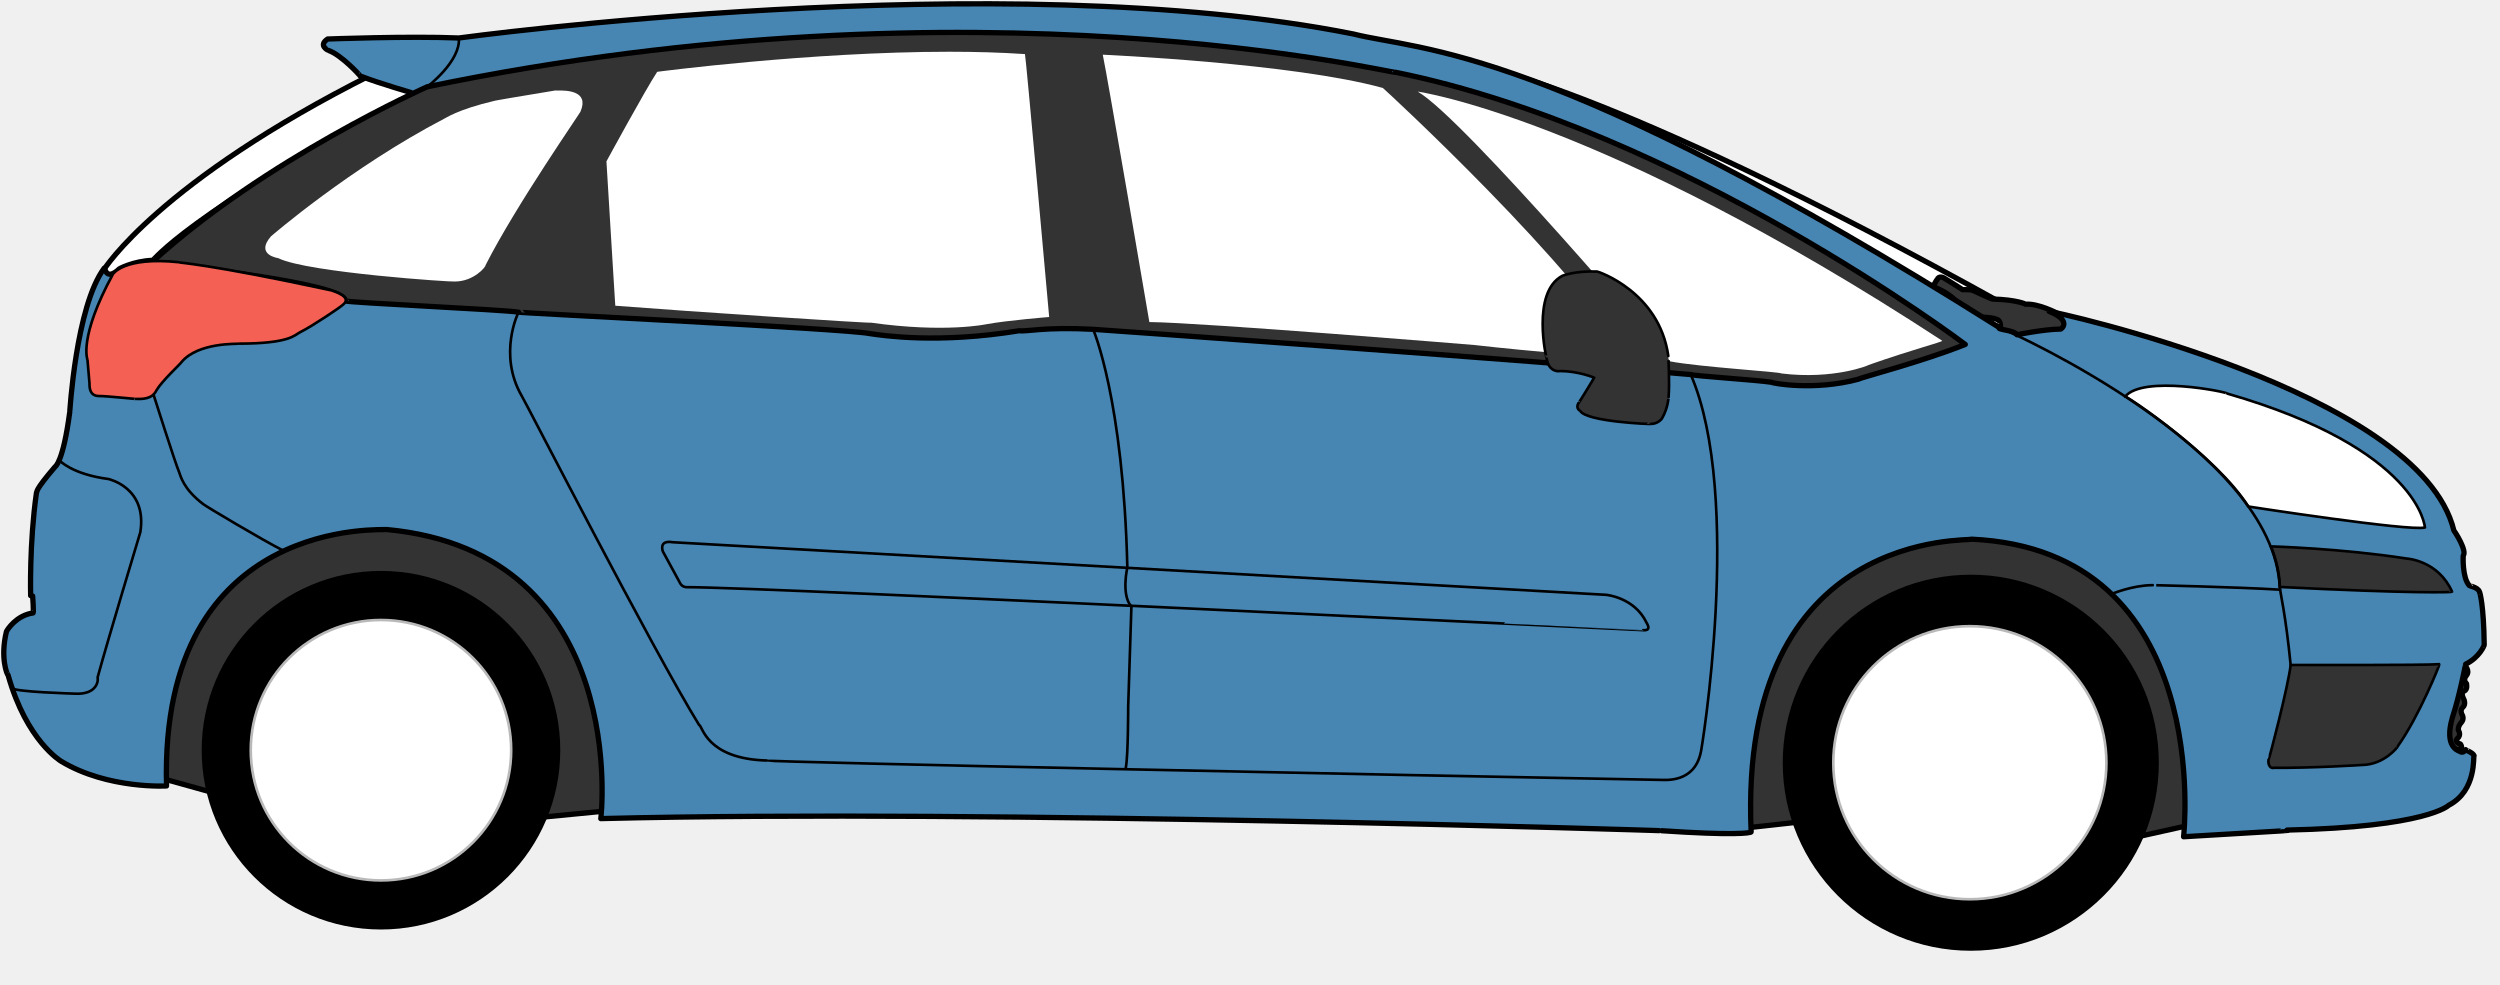
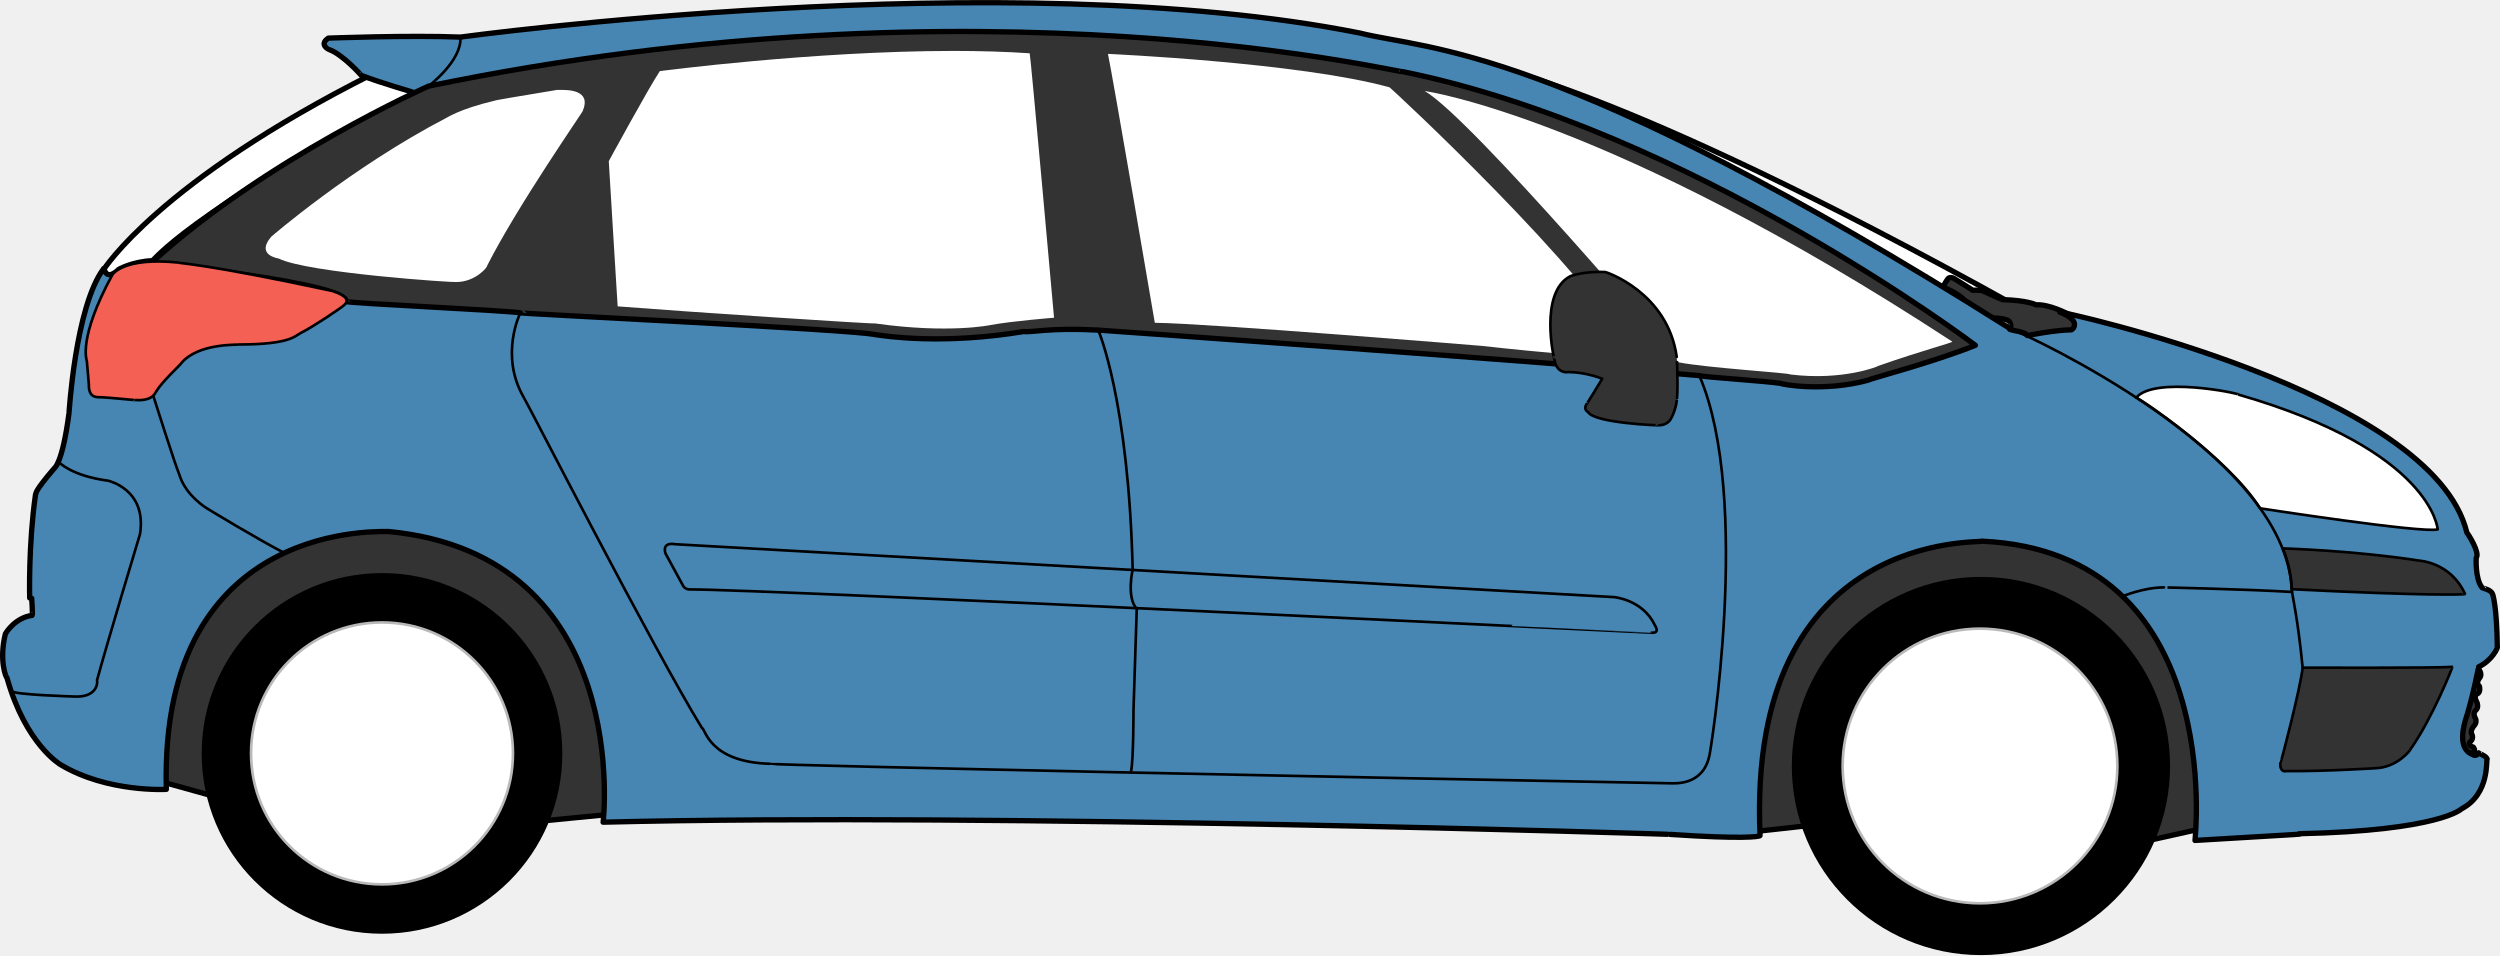
- <svg xmlns="http://www.w3.org/2000/svg" id="svg206" style="fill-rule:evenodd;clip-rule:evenodd;stroke-linecap:round;stroke-linejoin:round;" xml:space="preserve" version="1.1" viewBox="0 0 66 26" height="100%" width="100%">
-   <g id="cat_monospace">
-     <path id="path2" style="fill:url(#_Linear1);fill-rule:nonzero;" d="M2.746,7.113c0,0.447 1.703,0.106 1.703,0.106c1.129,-1.809 6.877,-4.704 6.877,-4.704c0,0 -1.491,-0.533 -1.491,-0.555c-5.641,2.832 -7.089,5.153 -7.089,5.153Z" />
-     <path id="path4" style="fill:#ffffff;stroke:#000;stroke-width:0.14px" d="M2.746,7.113c0,0 1.448,-2.321 7.089,-5.153c0,0.022 1.491,0.554 1.491,0.554c0,0 -5.748,2.896 -6.877,4.705c0,0 -1.703,0.341 -1.703,-0.106Z" />
+ <svg xmlns="http://www.w3.org/2000/svg" id="svg206" style="clip-rule:evenodd;fill-rule:evenodd;stroke-linecap:round;stroke-linejoin:round" xml:space="preserve" version="1.1" viewBox="0 0 392.628 150" height="150" width="392.628">
+   <g id="cat_monospace" transform="matrix(5.98306,0,0,5.98306,-0.180457,-0.1747924)">
+     <path id="path2" style="fill:url(#_Linear1);fill-rule:nonzero" d="m 2.746,7.113 c 0,0.447 1.703,0.106 1.703,0.106 1.129,-1.809 6.877,-4.704 6.877,-4.704 0,0 -1.491,-0.533 -1.491,-0.555 C 4.194,4.792 2.746,7.113 2.746,7.113 Z" />
+     <path id="path4" style="fill:#ffffff;stroke:#000000;stroke-width:0.14px" d="m 2.746,7.113 c 0,0 1.448,-2.321 7.089,-5.153 0,0.022 1.491,0.554 1.491,0.554 0,0 -5.748,2.896 -6.877,4.705 0,0 -1.703,0.341 -1.703,-0.106 z" />
    <clipPath id="_clip2">
-       <path id="path6" d="M64.614,17.693l-0.277,1.949c0,0 0.49,0.127 0.469,0.138c0.287,0.053 0.148,-0.138 0.148,-0.138c0,0 -0.18,-0.053 -0.074,-0.149c0.106,-0.096 0.022,-0.213 0.022,-0.213c0,0 -0.022,-0.096 0.073,-0.202c0.097,-0.107 0.022,-0.213 0.022,-0.213c0,0 -0.064,-0.118 0.021,-0.192c0.085,-0.075 0.032,-0.202 0.032,-0.202c0,0 -0.106,-0.181 0,-0.223c0.107,-0.044 0.064,-0.203 0.064,-0.203c0,0 -0.106,-0.086 0,-0.213c0.107,-0.128 -0.053,-0.277 -0.053,-0.277l-0.447,0.138Z" />
+       <path id="path6" d="m 64.614,17.693 -0.277,1.949 c 0,0 0.49,0.127 0.469,0.138 0.287,0.053 0.148,-0.138 0.148,-0.138 0,0 -0.18,-0.053 -0.074,-0.149 0.106,-0.096 0.022,-0.213 0.022,-0.213 0,0 -0.022,-0.096 0.073,-0.202 0.097,-0.107 0.022,-0.213 0.022,-0.213 0,0 -0.064,-0.118 0.021,-0.192 0.085,-0.075 0.032,-0.202 0.032,-0.202 0,0 -0.106,-0.181 0,-0.223 0.107,-0.044 0.064,-0.203 0.064,-0.203 0,0 -0.106,-0.086 0,-0.213 0.107,-0.128 -0.053,-0.277 -0.053,-0.277 z" />
    </clipPath>
    <g id="g11" clip-path="url(#_clip2)">
-       <path id="path9" style="fill:url(#_Linear3);fill-rule:nonzero;" d="M64.448,17.523l0.78,0.041l-0.119,2.27l-0.78,-0.041l0.119,-2.27Z" />
+       <path id="path9" style="fill:url(#_Linear3);fill-rule:nonzero" d="m 64.448,17.523 0.78,0.041 -0.119,2.27 -0.78,-0.041 z" />
    </g>
-     <path id="path13" style="fill:#333333;stroke:#000;stroke-width:0.14px" d="M65.061,17.555c0,0 0.16,0.149 0.053,0.277c-0.106,0.127 0,0.213 0,0.213c0,0 0.043,0.159 -0.064,0.203c-0.106,0.042 0,0.223 0,0.223c0,0 0.054,0.127 -0.032,0.202c-0.085,0.075 -0.021,0.192 -0.021,0.192c0,0 0.075,0.106 -0.022,0.213c-0.095,0.106 -0.074,0.202 -0.074,0.202c0,0 0.085,0.117 -0.021,0.213c-0.106,0.096 0.074,0.149 0.074,0.149c0,0 0.139,0.191 -0.148,0.138c0.021,-0.011 -0.469,-0.138 -0.469,-0.138l0.277,-1.949l0.447,-0.138Z" />
-     <path id="path15" style="fill:#333333;fill-rule:nonzero;stroke:#000;stroke-width:0.14px" d="M4.109,20.504l1.532,0.426l8.729,0.638l1.746,-0.17l0.894,-7.621l-8.516,-1.448l-5.067,2.555l0.682,5.62Z" />
-     <path id="path17" style="fill:#333333;fill-rule:nonzero;stroke:#000;stroke-width:0.14px" d="M46.007,21.867l1.532,-0.17l8.942,0.383l1.533,-0.341l0.894,-4.94l-3.619,-3.874l-6.728,-0.298l-3.406,2.938l0.852,6.302Z" />
+     <path id="path13" style="fill:#333333;stroke:#000000;stroke-width:0.14px" d="m 65.061,17.555 c 0,0 0.16,0.149 0.053,0.277 -0.106,0.127 0,0.213 0,0.213 0,0 0.043,0.159 -0.064,0.203 -0.106,0.042 0,0.223 0,0.223 0,0 0.054,0.127 -0.032,0.202 -0.085,0.075 -0.021,0.192 -0.021,0.192 0,0 0.075,0.106 -0.022,0.213 -0.095,0.106 -0.074,0.202 -0.074,0.202 0,0 0.085,0.117 -0.021,0.213 -0.106,0.096 0.074,0.149 0.074,0.149 0,0 0.139,0.191 -0.148,0.138 0.021,-0.011 -0.469,-0.138 -0.469,-0.138 l 0.277,-1.949 z" />
+     <path id="path15" style="fill:#333333;fill-rule:nonzero;stroke:#000000;stroke-width:0.14px" d="m 4.109,20.504 1.532,0.426 8.729,0.638 1.746,-0.17 0.894,-7.621 -8.516,-1.448 -5.067,2.555 z" />
+     <path id="path17" style="fill:#333333;fill-rule:nonzero;stroke:#000000;stroke-width:0.14px" d="m 46.007,21.867 1.532,-0.17 8.942,0.383 1.533,-0.341 0.894,-4.94 -3.619,-3.874 -6.728,-0.298 -3.406,2.938 z" />
    <clipPath id="_clip4">
-       <path id="path19" d="M38.916,1.708c-0.008,-0.001 -0.011,-0.002 -0.011,-0.002c0.003,0.001 0.007,0.001 0.011,0.002Zm0.001,0l-0.001,0l0.001,0Zm0.002,0c-0.001,0 -0.001,0 -0.002,0c0.001,0 0.001,0 0.002,0Zm0.012,0.002c-0.004,0 -0.008,-0.001 -0.012,-0.002c0.003,0.001 0.007,0.002 0.012,0.002Zm13.879,7.634c0,0 1.247,-0.657 1.226,-0.677c-10.774,-6.094 -14.752,-6.895 -15.105,-6.957c2.081,0.37 13.879,7.634 13.879,7.634Z" />
+       <path id="path19" d="M 38.916,1.708 C 38.908,1.707 38.905,1.706 38.905,1.706 c 0.003,0.001 0.007,0.001 0.011,0.002 z m 0.001,0 h -0.001 z m 0.002,0 c -10e-4,0 -10e-4,0 -0.002,0 10e-4,0 10e-4,0 0.002,0 z m 0.012,0.002 c -0.004,0 -0.008,-10e-4 -0.012,-0.002 0.003,0.001 0.007,0.002 0.012,0.002 z M 52.81,9.344 c 0,0 1.247,-0.657 1.226,-0.677 C 43.262,2.573 39.284,1.772 38.931,1.71 41.012,2.08 52.81,9.344 52.81,9.344 Z" />
    </clipPath>
    <g id="g24" clip-path="url(#_clip4)">
-       <path id="path22" style="fill:url(#_Linear5);fill-rule:nonzero;" d="M38.905,1.706l15.05,-0.214l0.111,7.834l-15.05,0.214l-0.111,-7.834Z" />
+       <path id="path22" style="fill:url(#_Linear5);fill-rule:nonzero" d="M 38.905,1.706 53.955,1.492 54.066,9.326 39.016,9.54 Z" />
    </g>
-     <path id="path26" style="fill:#ffffff;stroke:#000;stroke-width:0.14px" d="M38.905,1.706c0,0 3.819,0.563 15.13,6.961c0.022,0.02 -1.225,0.677 -1.225,0.677c0,0 -11.899,-7.326 -13.905,-7.638Z" />
+     <path id="path26" style="fill:#ffffff;stroke:#000000;stroke-width:0.14px" d="m 38.905,1.706 c 0,0 3.819,0.563 15.13,6.961 0.022,0.02 -1.225,0.677 -1.225,0.677 0,0 -11.899,-7.326 -13.905,-7.638 z" />
    <clipPath id="_clip6">
-       <path id="path28" d="M51.141,7.385c0,-0.025 -0.113,0.183 -0.113,0.183c0,0 0.463,0.159 0.639,0.431c-0.016,0 0.439,0.335 0.535,0.359c0.016,0.024 0.463,0 0.567,0.105c0.008,0 0.095,0.151 0,0.23c0.024,0.024 -0.184,0.16 -0.104,0.256c0.016,-0.024 1.916,-0.048 1.916,-0.048l0.08,-0.391c0,0 -0.16,-0.16 -0.351,-0.24c0,0 -0.488,-0.263 -0.839,-0.239c0.016,0 -0.231,-0.12 -0.87,-0.136c0.008,0.016 -0.543,-0.239 -0.543,-0.239c0,0 -0.174,-0.016 -0.246,-0.009c-0.006,-0.009 -0.496,-0.311 -0.496,-0.311c0,0 -0.04,-0.021 -0.083,-0.021c-0.036,0 -0.074,0.015 -0.092,0.07Z" />
+       <path id="path28" d="m 51.141,7.385 c 0,-0.025 -0.113,0.183 -0.113,0.183 0,0 0.463,0.159 0.639,0.431 -0.016,0 0.439,0.335 0.535,0.359 0.016,0.024 0.463,0 0.567,0.105 0.008,0 0.095,0.151 0,0.23 0.024,0.024 -0.184,0.16 -0.104,0.256 0.016,-0.024 1.916,-0.048 1.916,-0.048 l 0.08,-0.391 c 0,0 -0.16,-0.16 -0.351,-0.24 0,0 -0.488,-0.263 -0.839,-0.239 0.016,0 -0.231,-0.12 -0.87,-0.136 0.008,0.016 -0.543,-0.239 -0.543,-0.239 0,0 -0.174,-0.016 -0.246,-0.009 -0.006,-0.009 -0.496,-0.311 -0.496,-0.311 0,0 -0.04,-0.021 -0.083,-0.021 -0.036,0 -0.074,0.015 -0.092,0.07 z" />
    </clipPath>
    <g id="g33" clip-path="url(#_clip6)">
-       <path id="path31" style="fill:url(#_Linear7);fill-rule:nonzero;" d="M51.025,7.317l3.618,-0.051l0.024,1.655l-3.619,0.051l-0.023,-1.655Z" />
+       <path id="path31" style="fill:url(#_Linear7);fill-rule:nonzero" d="m 51.025,7.317 3.618,-0.051 0.024,1.655 -3.619,0.051 z" />
    </g>
-     <path id="path35" style="fill:#333333;stroke:#000;stroke-width:0.14px" d="M54.31,8.27c0,0 -0.488,-0.263 -0.839,-0.239c0.016,0 -0.231,-0.12 -0.87,-0.136c0.008,0.016 -0.543,-0.239 -0.543,-0.239c0,0 -0.175,-0.016 -0.248,-0.008c0.025,0.008 -0.494,-0.312 -0.494,-0.312c0,0 -0.136,-0.072 -0.176,0.049c0,-0.025 -0.111,0.183 -0.111,0.183c0,0 0.463,0.159 0.638,0.431c-0.016,0 0.439,0.335 0.535,0.359c0.016,0.024 0.463,0 0.567,0.105c0.008,0 0.096,0.151 0,0.23c0.024,0.024 -0.184,0.16 -0.104,0.256c0.016,-0.024 1.916,-0.048 1.916,-0.048l0.08,-0.391c0,0 -0.16,-0.159 -0.351,-0.24Z" />
-     <path id="path37" style="fill:#4786b3;fill-rule:nonzero;fill-opacity:1" d="M12.114,1.003c-1.321,-0.054 -3.465,0.027 -3.465,0.027c-0.261,0.175 0.021,0.302 0.026,0.302c0.33,0.112 0.846,0.672 0.831,0.672c0.526,0.206 1.437,0.463 1.42,0.463c-6.099,3.24 -6.866,4.422 -6.898,4.406c-0.51,0.016 -0.925,0.24 -0.894,0.24c-0.319,0.287 -0.351,0 -0.383,-0.032c-0.75,1.005 -0.91,3.832 -0.91,3.8c-0.175,1.326 -0.383,1.437 -0.383,1.437c-0.575,0.671 -0.463,0.655 -0.495,0.687c-0.192,1.341 -0.154,2.719 -0.154,2.719l0.053,0.011c0,0 0.032,0.447 0.011,0.447c-0.448,0.064 -0.682,0.447 -0.703,0.49c-0.17,0.702 0.021,1.149 0.043,1.149c0.489,1.746 1.404,2.278 1.404,2.278c1.235,0.745 2.811,0.65 2.779,0.65c-0.18,-6.768 5.117,-6.768 5.751,-6.768c0.041,0 0.063,0 0.061,-0.002c6.425,0.601 5.667,7.57 5.653,7.632c10.218,-0.256 28.07,0.32 28.006,0.32c1.884,0.128 2.363,0.063 2.363,0.031c-0.351,-8.079 5.844,-7.664 5.813,-7.728c6.45,0.287 5.604,7.856 5.604,7.856c3.257,-0.191 2.73,-0.159 2.73,-0.176c3.704,-0.08 4.269,-0.654 4.269,-0.654c0.755,-0.394 0.639,-1.32 0.67,-1.31c-0.021,-0.074 -0.223,-0.148 -0.223,-0.159c-0.051,0.086 -0.111,0.071 -0.141,0.055c-0.015,-0.008 -0.022,-0.016 -0.019,-0.012c-0.436,-0.16 -0.192,-0.863 -0.192,-0.884c0.192,-0.575 0.352,-1.427 0.352,-1.416c0.372,-0.181 0.5,-0.511 0.49,-0.511c-0.011,-1.054 -0.118,-1.405 -0.128,-1.405c-0.043,-0.117 -0.267,-0.149 -0.267,-0.16c-0.191,-0.212 -0.159,-0.788 -0.159,-0.788c0.107,-0.127 -0.213,-0.627 -0.245,-0.659c-0.894,-3.705 -10.687,-5.812 -10.687,-5.791c0.638,0.256 0.298,0.489 0.298,0.468c-0.404,0 -1.15,0.149 -1.15,0.149c-0.064,-0.128 -0.532,-0.128 -0.468,-0.192c-11.923,-7.515 -15.244,-7.291 -17.049,-7.748c-2.983,-0.595 -6.483,-0.797 -9.864,-0.797c-7.146,0 -13.75,0.903 -13.75,0.903Zm3.746,20.608c0,0.001 0.001,0.001 0.001,0l-0.001,0Z" />
+     <path id="path35" style="fill:#333333;stroke:#000000;stroke-width:0.14px" d="m 54.31,8.27 c 0,0 -0.488,-0.263 -0.839,-0.239 0.016,0 -0.231,-0.12 -0.87,-0.136 0.008,0.016 -0.543,-0.239 -0.543,-0.239 0,0 -0.175,-0.016 -0.248,-0.008 0.025,0.008 -0.494,-0.312 -0.494,-0.312 0,0 -0.136,-0.072 -0.176,0.049 0,-0.025 -0.111,0.183 -0.111,0.183 0,0 0.463,0.159 0.638,0.431 -0.016,0 0.439,0.335 0.535,0.359 0.016,0.024 0.463,0 0.567,0.105 0.008,0 0.096,0.151 0,0.23 0.024,0.024 -0.184,0.16 -0.104,0.256 0.016,-0.024 1.916,-0.048 1.916,-0.048 l 0.08,-0.391 c 0,0 -0.16,-0.159 -0.351,-0.24 z" />
+     <path id="path37" style="fill:#4786b3;fill-opacity:1;fill-rule:nonzero" d="M 12.114,1.003 C 10.793,0.949 8.649,1.03 8.649,1.03 8.388,1.205 8.67,1.332 8.675,1.332 9.005,1.444 9.521,2.004 9.506,2.004 10.032,2.21 10.943,2.467 10.926,2.467 4.827,5.707 4.06,6.889 4.028,6.873 3.518,6.889 3.103,7.113 3.134,7.113 2.815,7.4 2.783,7.113 2.751,7.081 c -0.75,1.005 -0.91,3.832 -0.91,3.8 -0.175,1.326 -0.383,1.437 -0.383,1.437 -0.575,0.671 -0.463,0.655 -0.495,0.687 -0.192,1.341 -0.154,2.719 -0.154,2.719 l 0.053,0.011 c 0,0 0.032,0.447 0.011,0.447 -0.448,0.064 -0.682,0.447 -0.703,0.49 -0.17,0.702 0.021,1.149 0.043,1.149 0.489,1.746 1.404,2.278 1.404,2.278 1.235,0.745 2.811,0.65 2.779,0.65 -0.18,-6.768 5.117,-6.768 5.751,-6.768 0.041,0 0.063,0 0.061,-0.002 6.425,0.601 5.667,7.57 5.653,7.632 10.218,-0.256 28.07,0.32 28.006,0.32 1.884,0.128 2.363,0.063 2.363,0.031 -0.351,-8.079 5.844,-7.664 5.813,-7.728 6.45,0.287 5.604,7.856 5.604,7.856 3.257,-0.191 2.73,-0.159 2.73,-0.176 3.704,-0.08 4.269,-0.654 4.269,-0.654 0.755,-0.394 0.639,-1.32 0.67,-1.31 -0.021,-0.074 -0.223,-0.148 -0.223,-0.159 -0.051,0.086 -0.111,0.071 -0.141,0.055 -0.015,-0.008 -0.022,-0.016 -0.019,-0.012 -0.436,-0.16 -0.192,-0.863 -0.192,-0.884 0.192,-0.575 0.352,-1.427 0.352,-1.416 0.372,-0.181 0.5,-0.511 0.49,-0.511 -0.011,-1.054 -0.118,-1.405 -0.128,-1.405 -0.043,-0.117 -0.267,-0.149 -0.267,-0.16 C 64.997,15.246 65.029,14.67 65.029,14.67 65.136,14.543 64.816,14.043 64.784,14.011 63.89,10.306 54.097,8.199 54.097,8.22 c 0.638,0.256 0.298,0.489 0.298,0.468 -0.404,0 -1.15,0.149 -1.15,0.149 C 53.181,8.709 52.713,8.709 52.777,8.645 40.854,1.13 37.533,1.354 35.728,0.897 32.745,0.302 29.245,0.1 25.864,0.1 c -7.146,0 -13.75,0.903 -13.75,0.903 z m 3.746,20.608 c 0,10e-4 0.001,10e-4 0.001,0 z" />
    <g id="g106">
-       <path id="path39" style="fill:none;stroke:#000;stroke-width:0.14px;" d="M8.649,1.03c0,0 2.144,-0.081 3.465,-0.027c0,0 14.327,-1.959 23.614,-0.106c1.805,0.457 5.126,0.233 17.049,7.748c-0.064,0.065 0.405,0.065 0.468,0.192c0,0 0.745,-0.149 1.15,-0.149c0,0.022 0.34,-0.212 -0.298,-0.468c0,-0.021 9.793,2.086 10.687,5.791c0.032,0.032 0.351,0.532 0.245,0.659c0,0 -0.032,0.575 0.16,0.788c0,0.011 0.223,0.043 0.266,0.16c0.01,0 0.117,0.351 0.128,1.405c0.01,0 -0.118,0.33 -0.49,0.511c0,-0.011 -0.16,0.841 -0.352,1.416c0,0.022 -0.245,0.724 0.192,0.884c-0.011,-0.011 0.085,0.084 0.16,-0.043c0,0.011 0.202,0.085 0.223,0.159c-0.032,-0.01 0.085,0.916 -0.671,1.31c0,0 -0.563,0.574 -4.268,0.654c0,0.017 0.527,-0.016 -2.73,0.176c0,0 0.846,-7.569 -5.605,-7.856c0.032,0.064 -6.163,-0.351 -5.812,7.728c0,0.032 -0.479,0.097 -2.363,-0.031c0.064,0 -17.788,-0.576 -28.006,-0.32c0,0.064 0.83,-7.025 -5.653,-7.632c0.032,0.032 -6.004,-0.447 -5.812,6.77c0.032,0 -1.544,0.095 -2.779,-0.65c0,0 -0.915,-0.532 -1.404,-2.278c-0.022,0 -0.213,-0.447 -0.043,-1.149c0.021,-0.043 0.255,-0.426 0.703,-0.49c0.021,0 -0.011,-0.447 -0.011,-0.447l-0.053,-0.011c0,0 -0.038,-1.378 0.154,-2.719c0.032,-0.032 -0.08,-0.016 0.495,-0.687c0,0 0.208,-0.111 0.383,-1.437c0,0.032 0.16,-2.794 0.91,-3.8c0.032,0.032 0.064,0.319 0.384,0.032c-0.032,0 0.383,-0.224 0.893,-0.24c0.033,0.016 0.799,-1.165 6.898,-4.406c0.016,0 -0.894,-0.257 -1.421,-0.463c0.016,0 -0.5,-0.56 -0.83,-0.671c-0.005,0 -0.287,-0.128 -0.026,-0.303Z" />
-       <path id="path41" style="fill:#333333;fill-rule:nonzero" d="M11.278,2.291c0,0 -4.285,1.905 -7.265,4.63c0.021,0.022 5.163,0.533 5.099,1.022c0,0.043 4.215,0.234 4.577,0.298c0,0.022 8.622,0.436 9.261,0.564c0.351,0.054 1.821,0.277 3.96,-0.074c0.077,0.014 0.22,-0.006 0.472,-0.026c0.307,-0.025 0.774,-0.05 1.476,-0.012c0.032,0 11.912,0.847 15.807,1.198c0.033,0.033 1.704,0.139 2.108,0.202c0,0.022 1.128,0.235 2.299,-0.085c-0.021,-0.021 1.704,-0.468 2.811,-0.915c0,0 -7.473,-5.653 -15.042,-7.185c0,0.02 -1.163,-0.252 -3.236,-0.525c-1.999,-0.264 -4.844,-0.527 -8.309,-0.527c-3.972,0 -8.758,0.346 -14.018,1.435Z" />
-       <path id="path43" style="fill:none;stroke:#000;stroke-width:0.14px;" d="M51.883,9.093c0,0 -7.473,-5.653 -15.041,-7.185c0,0.063 -10.96,-2.641 -25.564,0.383c0,0 -4.285,1.905 -7.265,4.63c0.021,0.022 5.163,0.533 5.099,1.022c0,0.043 4.215,0.234 4.577,0.298c0,0.022 8.622,0.436 9.261,0.564c0.351,0.054 1.821,0.277 3.96,-0.074c0.17,0.032 0.67,-0.106 1.948,-0.037c0.032,0 11.912,0.846 15.807,1.197c0.033,0.033 1.704,0.139 2.108,0.202c0,0.022 1.128,0.235 2.299,-0.085c-0.021,-0.021 1.704,-0.468 2.811,-0.915Z" />
-       <path id="path45" style="fill:#ffffff;fill-rule:nonzero" d="M17.35,1.896c-0.305,0.461 -1.34,2.364 -1.34,2.364c0,0 0.234,3.853 0.234,3.811c1.895,0.149 6.748,0.469 6.748,0.447c1.959,0.277 3.045,0.042 3.045,0.042c0.575,-0.105 1.661,-0.191 1.661,-0.191c0,0 -0.618,-6.919 -0.639,-6.941c-0.636,-0.043 -1.311,-0.062 -1.997,-0.062c-3.697,0.001 -7.712,0.53 -7.712,0.53Z" />
-       <path id="path47" style="fill:#ffffff;fill-rule:nonzero" d="M30.343,8.502c1.437,0.016 8.59,0.607 8.59,0.607c1.373,0.159 4.056,0.383 4.024,0.367c-1.166,-2.283 -6.419,-7.138 -6.451,-7.154c-2.363,-0.654 -7.393,-0.878 -7.393,-0.878c0.112,0.512 1.23,7.042 1.23,7.058Z" />
-       <path id="path49" style="fill:#ffffff;fill-rule:nonzero" d="M44.091,9.54c0.766,0.149 2.916,0.277 2.937,0.319c1.384,0.171 2.332,-0.223 2.3,-0.223c1.181,-0.415 1.948,-0.607 1.948,-0.639c-9.038,-5.908 -13.849,-6.579 -13.849,-6.579c1.235,0.714 6.664,7.122 6.664,7.122Z" />
-       <path id="path51" style="fill:#ffffff;fill-rule:nonzero" d="M13.05,2.663c-1,0.235 -1.299,0.469 -1.32,0.469c-2.49,1.299 -4.577,3.108 -4.577,3.108c-0.426,0.49 0.192,0.575 0.192,0.575c0.766,0.383 4.662,0.638 4.662,0.617c0.511,0 0.83,-0.404 0.809,-0.426c0.809,-1.596 2.534,-4.067 2.512,-4.067c0.233,-0.554 -0.392,-0.552 -0.597,-0.549c-0.039,0 -0.063,0 -0.063,-0.003c-1.043,0.17 -1.639,0.276 -1.618,0.276Z" />
-       <path id="path53" style="fill-rule:nonzero;" d="M5.324,19.805c0,-2.613 2.119,-4.733 4.734,-4.733c2.614,0 4.733,2.12 4.733,4.733c0,2.615 -2.119,4.734 -4.733,4.734c-2.615,0 -4.734,-2.119 -4.734,-4.734" />
-       <path id="path55" style="fill-rule:nonzero;" d="M47.064,20.136c0,-2.742 2.223,-4.964 4.964,-4.964c2.742,0 4.965,2.222 4.965,4.964c0,2.742 -2.223,4.964 -4.965,4.964c-2.741,0 -4.964,-2.222 -4.964,-4.964" />
-       <path id="path57" style="fill:#ffffff;fill-rule:nonzero" d="M6.621,19.805c0,1.899 1.538,3.438 3.437,3.438c1.899,0 3.437,-1.539 3.437,-3.438c0,-1.897 -1.538,-3.437 -3.437,-3.437c-1.899,0 -3.437,1.54 -3.437,3.437Z" />
-       <path id="path59" style="fill:none;stroke:#b9b9b9;stroke-width:0.07px;" d="M6.62,19.805c0,-1.898 1.539,-3.437 3.438,-3.437c1.899,0 3.437,1.539 3.437,3.437c0,1.899 -1.538,3.438 -3.437,3.438c-1.899,0 -3.438,-1.539 -3.438,-3.438Z" />
-       <path id="path61" style="fill:#ffffff;fill-rule:nonzero" d="M48.399,20.136c0,1.991 1.614,3.604 3.605,3.604c1.99,0 3.605,-1.613 3.605,-3.604c0,-1.991 -1.615,-3.605 -3.605,-3.605c-1.991,0 -3.605,1.614 -3.605,3.605Z" />
-       <path id="path63" style="fill:none;stroke:#b9b9b9;stroke-width:0.07px;" d="M48.399,20.136c0,-1.991 1.614,-3.605 3.605,-3.605c1.991,0 3.605,1.614 3.605,3.605c0,1.991 -1.614,3.604 -3.605,3.604c-1.991,0 -3.605,-1.613 -3.605,-3.604Z" />
-       <path id="path65" style="fill:#f46154;fill-rule:nonzero;stroke:#000;stroke-width:0.07px;" d="M2.98,7.24c0,0 0.277,-0.467 1.725,-0.319c0.021,0.022 0.681,0.022 4.045,0.745c0.063,0.026 0.575,0.171 0.298,0.384c-0.041,0.045 -0.788,0.553 -1.129,0.723c-0.138,0.066 -0.255,0.299 -1.617,0.299c-0.028,0.015 -1.065,-0.043 -1.512,0.489c-0.021,0.043 -0.511,0.49 -0.66,0.745c-0.021,0.022 -0.075,0.256 -0.543,0.224c0.011,0.01 -0.745,-0.075 -0.98,-0.075c-0.023,-0.005 -0.255,0.022 -0.244,-0.329c0,0 -0.043,-0.479 -0.053,-0.618c0,-0.011 -0.245,-0.586 0.67,-2.268Z" />
+       <path id="path39" style="fill:none;stroke:#000000;stroke-width:0.14px" d="m 8.649,1.03 c 0,0 2.144,-0.081 3.465,-0.027 0,0 14.327,-1.959 23.614,-0.106 1.805,0.457 5.126,0.233 17.049,7.748 -0.064,0.065 0.405,0.065 0.468,0.192 0,0 0.745,-0.149 1.15,-0.149 0,0.022 0.34,-0.212 -0.298,-0.468 0,-0.021 9.793,2.086 10.687,5.791 0.032,0.032 0.351,0.532 0.245,0.659 0,0 -0.032,0.575 0.16,0.788 0,0.011 0.223,0.043 0.266,0.16 0.01,0 0.117,0.351 0.128,1.405 0.01,0 -0.118,0.33 -0.49,0.511 0,-0.011 -0.16,0.841 -0.352,1.416 0,0.022 -0.245,0.724 0.192,0.884 -0.011,-0.011 0.085,0.084 0.16,-0.043 0,0.011 0.202,0.085 0.223,0.159 -0.032,-0.01 0.085,0.916 -0.671,1.31 0,0 -0.563,0.574 -4.268,0.654 0,0.017 0.527,-0.016 -2.73,0.176 0,0 0.846,-7.569 -5.605,-7.856 0.032,0.064 -6.163,-0.351 -5.812,7.728 0,0.032 -0.479,0.097 -2.363,-0.031 0.064,0 -17.788,-0.576 -28.006,-0.32 0,0.064 0.83,-7.025 -5.653,-7.632 0.032,0.032 -6.004,-0.447 -5.812,6.77 0.032,0 -1.544,0.095 -2.779,-0.65 0,0 -0.915,-0.532 -1.404,-2.278 -0.022,0 -0.213,-0.447 -0.043,-1.149 0.021,-0.043 0.255,-0.426 0.703,-0.49 0.021,0 -0.011,-0.447 -0.011,-0.447 L 0.809,15.724 c 0,0 -0.038,-1.378 0.154,-2.719 0.032,-0.032 -0.08,-0.016 0.495,-0.687 0,0 0.208,-0.111 0.383,-1.437 0,0.032 0.16,-2.794 0.91,-3.8 0.032,0.032 0.064,0.319 0.384,0.032 -0.032,0 0.383,-0.224 0.893,-0.24 0.033,0.016 0.799,-1.165 6.898,-4.406 0.016,0 -0.894,-0.257 -1.421,-0.463 0.016,0 -0.5,-0.56 -0.83,-0.671 C 8.67,1.333 8.388,1.205 8.649,1.03 Z" />
+       <path id="path41" style="fill:#333333;fill-rule:nonzero" d="m 11.278,2.291 c 0,0 -4.285,1.905 -7.265,4.63 0.021,0.022 5.163,0.533 5.099,1.022 0,0.043 4.215,0.234 4.577,0.298 0,0.022 8.622,0.436 9.261,0.564 0.351,0.054 1.821,0.277 3.96,-0.074 0.077,0.014 0.22,-0.006 0.472,-0.026 0.307,-0.025 0.774,-0.05 1.476,-0.012 0.032,0 11.912,0.847 15.807,1.198 0.033,0.033 1.704,0.139 2.108,0.202 0,0.022 1.128,0.235 2.299,-0.085 -0.021,-0.021 1.704,-0.468 2.811,-0.915 0,0 -7.473,-5.653 -15.042,-7.185 0,0.02 -1.163,-0.252 -3.236,-0.525 -1.999,-0.264 -4.844,-0.527 -8.309,-0.527 -3.972,0 -8.758,0.346 -14.018,1.435 z" />
+       <path id="path43" style="fill:none;stroke:#000000;stroke-width:0.14px" d="m 51.883,9.093 c 0,0 -7.473,-5.653 -15.041,-7.185 0,0.063 -10.96,-2.641 -25.564,0.383 0,0 -4.285,1.905 -7.265,4.63 0.021,0.022 5.163,0.533 5.099,1.022 0,0.043 4.215,0.234 4.577,0.298 0,0.022 8.622,0.436 9.261,0.564 0.351,0.054 1.821,0.277 3.96,-0.074 0.17,0.032 0.67,-0.106 1.948,-0.037 0.032,0 11.912,0.846 15.807,1.197 0.033,0.033 1.704,0.139 2.108,0.202 0,0.022 1.128,0.235 2.299,-0.085 -0.021,-0.021 1.704,-0.468 2.811,-0.915 z" />
+       <path id="path45" style="fill:#ffffff;fill-rule:nonzero" d="m 17.35,1.896 c -0.305,0.461 -1.34,2.364 -1.34,2.364 0,0 0.234,3.853 0.234,3.811 1.895,0.149 6.748,0.469 6.748,0.447 1.959,0.277 3.045,0.042 3.045,0.042 0.575,-0.105 1.661,-0.191 1.661,-0.191 0,0 -0.618,-6.919 -0.639,-6.941 C 26.423,1.385 25.748,1.366 25.062,1.366 21.365,1.367 17.35,1.896 17.35,1.896 Z" />
+       <path id="path47" style="fill:#ffffff;fill-rule:nonzero" d="m 30.343,8.502 c 1.437,0.016 8.59,0.607 8.59,0.607 1.373,0.159 4.056,0.383 4.024,0.367 C 41.791,7.193 36.538,2.338 36.506,2.322 34.143,1.668 29.113,1.444 29.113,1.444 c 0.112,0.512 1.23,7.042 1.23,7.058 z" />
+       <path id="path49" style="fill:#ffffff;fill-rule:nonzero" d="m 44.091,9.54 c 0.766,0.149 2.916,0.277 2.937,0.319 1.384,0.171 2.332,-0.223 2.3,-0.223 C 50.509,9.221 51.276,9.029 51.276,8.997 42.238,3.089 37.427,2.418 37.427,2.418 38.662,3.132 44.091,9.54 44.091,9.54 Z" />
+       <path id="path51" style="fill:#ffffff;fill-rule:nonzero" d="m 13.05,2.663 c -1,0.235 -1.299,0.469 -1.32,0.469 C 9.24,4.431 7.153,6.24 7.153,6.24 6.727,6.73 7.345,6.815 7.345,6.815 c 0.766,0.383 4.662,0.638 4.662,0.617 0.511,0 0.83,-0.404 0.809,-0.426 C 13.625,5.41 15.35,2.939 15.328,2.939 15.561,2.385 14.936,2.387 14.731,2.39 c -0.039,0 -0.063,0 -0.063,-0.003 -1.043,0.17 -1.639,0.276 -1.618,0.276 z" />
+       <path id="path53" style="fill-rule:nonzero" d="m 5.324,19.805 c 0,-2.613 2.119,-4.733 4.734,-4.733 2.614,0 4.733,2.12 4.733,4.733 0,2.615 -2.119,4.734 -4.733,4.734 -2.615,0 -4.734,-2.119 -4.734,-4.734" />
+       <path id="path55" style="fill-rule:nonzero" d="m 47.064,20.136 c 0,-2.742 2.223,-4.964 4.964,-4.964 2.742,0 4.965,2.222 4.965,4.964 0,2.742 -2.223,4.964 -4.965,4.964 -2.741,0 -4.964,-2.222 -4.964,-4.964" />
+       <path id="path57" style="fill:#ffffff;fill-rule:nonzero" d="m 6.621,19.805 c 0,1.899 1.538,3.438 3.437,3.438 1.899,0 3.437,-1.539 3.437,-3.438 0,-1.897 -1.538,-3.437 -3.437,-3.437 -1.899,0 -3.437,1.54 -3.437,3.437 z" />
+       <path id="path59" style="fill:none;stroke:#b9b9b9;stroke-width:0.07px" d="m 6.62,19.805 c 0,-1.898 1.539,-3.437 3.438,-3.437 1.899,0 3.437,1.539 3.437,3.437 0,1.899 -1.538,3.438 -3.437,3.438 -1.899,0 -3.438,-1.539 -3.438,-3.438 z" />
+       <path id="path61" style="fill:#ffffff;fill-rule:nonzero" d="m 48.399,20.136 c 0,1.991 1.614,3.604 3.605,3.604 1.99,0 3.605,-1.613 3.605,-3.604 0,-1.991 -1.615,-3.605 -3.605,-3.605 -1.991,0 -3.605,1.614 -3.605,3.605 z" />
+       <path id="path63" style="fill:none;stroke:#b9b9b9;stroke-width:0.07px" d="m 48.399,20.136 c 0,-1.991 1.614,-3.605 3.605,-3.605 1.991,0 3.605,1.614 3.605,3.605 0,1.991 -1.614,3.604 -3.605,3.604 -1.991,0 -3.605,-1.613 -3.605,-3.604 z" />
+       <path id="path65" style="fill:#f46154;fill-rule:nonzero;stroke:#000000;stroke-width:0.07px" d="m 2.98,7.24 c 0,0 0.277,-0.467 1.725,-0.319 C 4.726,6.943 5.386,6.943 8.75,7.666 8.813,7.692 9.325,7.837 9.048,8.05 9.007,8.095 8.26,8.603 7.919,8.773 7.781,8.839 7.664,9.072 6.302,9.072 6.274,9.087 5.237,9.029 4.79,9.561 4.769,9.604 4.279,10.051 4.13,10.306 4.109,10.328 4.055,10.562 3.587,10.53 3.598,10.54 2.842,10.455 2.607,10.455 2.584,10.45 2.352,10.477 2.363,10.126 2.363,10.126 2.32,9.647 2.31,9.508 2.31,9.497 2.065,8.922 2.98,7.24 Z" />
      <clipPath id="_clip16">
-         <path id="path67" d="M17.5,14.559l0.463,0.851c0.058,0.091 0.154,0.091 0.154,0.091c2.15,0 25.263,1.144 25.263,1.136c0.231,0.017 0.104,-0.168 0.088,-0.199c-0.319,-0.671 -1.07,-0.735 -1.07,-0.735l-24.638,-1.388c-0.036,-0.006 -0.067,-0.009 -0.095,-0.009c-0.266,0 -0.165,0.253 -0.165,0.253Z" />
+         <path id="path67" d="m 17.5,14.559 0.463,0.851 c 0.058,0.091 0.154,0.091 0.154,0.091 2.15,0 25.263,1.144 25.263,1.136 0.231,0.017 0.104,-0.168 0.088,-0.199 -0.319,-0.671 -1.07,-0.735 -1.07,-0.735 L 17.76,14.315 c -0.036,-0.006 -0.067,-0.009 -0.095,-0.009 -0.266,0 -0.165,0.253 -0.165,0.253 z" />
      </clipPath>
      <g id="g72" clip-path="url(#_clip16)">
-         <path id="path70" style="fill:url(#_Linear17);fill-rule:nonzero;" d="M43.663,15.667l-0.062,1.175l-26.262,-1.377l0.061,-1.174l26.263,1.376Z" />
+         <path id="path70" style="fill:url(#_Linear17);fill-rule:nonzero" d="M 43.663,15.667 43.601,16.842 17.339,15.465 17.4,14.291 Z" />
      </g>
-       <path id="path74" style="fill:#4786b3;stroke:#000;stroke-width:0.07px;fill-opacity:1" d="M17.76,14.315l24.638,1.388c0,0 0.751,0.064 1.07,0.735c0.016,0.031 0.143,0.215 -0.088,0.199c0,0.008 -23.112,-1.136 -25.263,-1.136c0,0 -0.096,0 -0.154,-0.091l-0.463,-0.851c0,0 -0.123,-0.308 0.26,-0.244Z" />
-       <path id="path76" style="fill:#ffffff;fill-rule:nonzero" d="M56.103,10.471c0.043,-0.021 2.411,1.571 3.252,2.901c0,0 4.258,0.66 4.663,0.554c0,0 -0.128,-2.065 -5.216,-3.535c0,-0.026 -0.853,-0.209 -1.615,-0.209c-0.47,0 -0.905,0.07 -1.084,0.289Z" />
-       <path id="path78" style="fill:none;stroke:#000;stroke-width:0.07px;" d="M59.355,13.372c0,0 4.258,0.66 4.663,0.554c0,0 -0.128,-2.065 -5.216,-3.535c0,-0.042 -2.231,-0.494 -2.699,0.08c0.043,-0.021 2.411,1.571 3.252,2.901Z" />
-       <path id="path80" style="fill:url(#_Linear19);fill-rule:nonzero;" d="M60.186,15.496c3.481,0.175 4.551,0.143 4.551,0.127c-0.368,-0.83 -1.198,-0.877 -1.198,-0.877c-1.757,-0.272 -3.587,-0.321 -3.587,-0.321c0.244,0.592 0.234,1.055 0.234,1.071Z" />
-       <path id="path82" style="fill:#333333;stroke:#000;stroke-width:0.07px" d="M59.952,14.425c0,0 1.83,0.049 3.587,0.321c0,0 0.83,0.047 1.197,0.877c0,0.016 -1.069,0.048 -4.55,-0.127c0,-0.016 0.01,-0.479 -0.234,-1.071Z" />
-       <path id="path84" style="fill:#333333;fill-rule:nonzero" d="M60.473,17.555c-0.053,0.511 -0.564,2.491 -0.586,2.502c-0.021,0.245 0.149,0.224 0.128,0.212c1.022,0.012 2.352,-0.074 2.352,-0.074c0.586,-0.01 0.949,-0.489 0.938,-0.5c0.564,-0.798 1.107,-2.15 1.096,-2.161c-0.32,0.032 -3.928,0.021 -3.928,0.021Z" />
-       <path id="path86" style="fill:none;stroke:#000;stroke-width:0.07px;" d="M60.473,17.555c0,0 3.609,0.011 3.928,-0.021c0.011,0.01 -0.532,1.363 -1.096,2.161c0.011,0.011 -0.352,0.49 -0.938,0.5c0,0 -1.33,0.085 -2.352,0.075c0.021,0.01 -0.149,0.032 -0.127,-0.213c0.021,-0.011 0.532,-1.991 0.585,-2.502Z" />
-       <path id="path88" style="fill:none;stroke:#000;stroke-width:0.07px;" d="M13.689,8.241c0,0 -0.553,1.107 0.086,2.214c0.041,0.043 3.448,6.686 4.683,8.687c0.085,0 0.17,0.893 1.788,0.936c0.043,0.043 16.564,0.384 23.589,0.511c0.128,0 0.894,0.085 1.065,-0.724c0,0.085 1.138,-6.749 -0.267,-9.984" />
-       <path id="path90" style="fill:none;stroke:#000;stroke-width:0.07px;" d="M28.858,8.693c0,0 0.798,1.826 0.904,6.298c0,-0.022 -0.169,0.723 0.107,1.02l-0.085,2.641c0,0 0,1.32 -0.063,1.617" />
-       <path id="path92" style="fill:none;stroke:#000;stroke-width:0.07px;" d="M11.278,2.291c0,0 0.888,-0.671 0.836,-1.288" />
-       <path id="path94" style="fill:none;stroke:#000;stroke-width:0.07px;" d="M4.055,10.424c0,0 0.572,1.804 0.671,2.033c0.043,0.106 0.107,0.447 0.638,0.851c0.043,0.043 1.576,0.958 2.129,1.235" />
-       <path id="path96" style="fill:none;stroke:#000;stroke-width:0.07px;" d="M1.575,12.158c0,0 0.319,0.362 1.299,0.49c-0.022,0 1.022,0.213 0.83,1.405c-0.021,0.064 -0.872,2.895 -1.128,3.833c0.021,0.042 0.021,0.467 -0.618,0.426c0.043,0 -1.618,-0.043 -1.639,-0.15" />
-       <path id="path98" style="fill:#333333;fill-rule:nonzero" d="M41.248,7.28c-0.83,0.432 -0.423,2.196 -0.415,2.188c0.056,0.376 0.359,0.336 0.344,0.327c0.494,0 0.91,0.176 0.91,0.176c0,0 -0.408,0.679 -0.416,0.671c-0.087,0.151 0.057,0.207 0.048,0.207c0.168,0.287 1.86,0.352 1.86,0.343c0.2,0 0.296,-0.143 0.296,-0.143c0.168,-0.288 0.175,-0.575 0.175,-0.567c0.033,-0.375 -0.007,-1.094 -0.007,-1.086c-0.24,-1.701 -1.861,-2.227 -1.876,-2.227c-0.048,-0.002 -0.095,-0.003 -0.14,-0.003c-0.496,0 -0.779,0.114 -0.779,0.114Z" />
-       <path id="path100" style="fill:none;stroke:#000;stroke-width:0.07px;" d="M41.249,7.28c0,0 0.335,-0.135 0.918,-0.111c0.015,0 1.636,0.526 1.876,2.227c0,-0.008 0.039,0.711 0.008,1.086c0,-0.008 -0.008,0.279 -0.176,0.567c0,0 -0.096,0.143 -0.295,0.143c0,0.009 -1.693,-0.056 -1.861,-0.343c0.009,0 -0.135,-0.055 -0.048,-0.208c0.008,0.009 0.416,-0.67 0.416,-0.67c0,0 -0.416,-0.176 -0.91,-0.176c0.015,0.009 -0.288,0.048 -0.344,-0.326c-0.008,0.007 -0.415,-1.757 0.416,-2.189Z" />
-       <path id="path102" style="fill:none;stroke:#000;stroke-width:0.07px;" d="M53,8.742c0,0 7.037,3.119 7.185,6.769c0.011,0.117 0.16,0.735 0.288,2.044" />
-       <path id="path104" style="fill:none;stroke:#000;stroke-width:0.07px;" d="M55.731,15.688c0,0 0.559,-0.24 1.101,-0.24c-0.015,0 2.196,0.048 3.362,0.12" />
+       <path id="path74" style="fill:#4786b3;fill-opacity:1;stroke:#000000;stroke-width:0.07px" d="m 17.76,14.315 24.638,1.388 c 0,0 0.751,0.064 1.07,0.735 0.016,0.031 0.143,0.215 -0.088,0.199 0,0.008 -23.112,-1.136 -25.263,-1.136 0,0 -0.096,0 -0.154,-0.091 L 17.5,14.559 c 0,0 -0.123,-0.308 0.26,-0.244 z" />
+       <path id="path76" style="fill:#ffffff;fill-rule:nonzero" d="m 56.103,10.471 c 0.043,-0.021 2.411,1.571 3.252,2.901 0,0 4.258,0.66 4.663,0.554 0,0 -0.128,-2.065 -5.216,-3.535 0,-0.026 -0.853,-0.209 -1.615,-0.209 -0.47,0 -0.905,0.07 -1.084,0.289 z" />
+       <path id="path78" style="fill:none;stroke:#000000;stroke-width:0.07px" d="m 59.355,13.372 c 0,0 4.258,0.66 4.663,0.554 0,0 -0.128,-2.065 -5.216,-3.535 0,-0.042 -2.231,-0.494 -2.699,0.08 0.043,-0.021 2.411,1.571 3.252,2.901 z" />
+       <path id="path80" style="fill:url(#_Linear19);fill-rule:nonzero" d="m 60.186,15.496 c 3.481,0.175 4.551,0.143 4.551,0.127 -0.368,-0.83 -1.198,-0.877 -1.198,-0.877 -1.757,-0.272 -3.587,-0.321 -3.587,-0.321 0.244,0.592 0.234,1.055 0.234,1.071 z" />
+       <path id="path82" style="fill:#333333;stroke:#000000;stroke-width:0.07px" d="m 59.952,14.425 c 0,0 1.83,0.049 3.587,0.321 0,0 0.83,0.047 1.197,0.877 0,0.016 -1.069,0.048 -4.55,-0.127 0,-0.016 0.01,-0.479 -0.234,-1.071 z" />
+       <path id="path84" style="fill:#333333;fill-rule:nonzero" d="m 60.473,17.555 c -0.053,0.511 -0.564,2.491 -0.586,2.502 -0.021,0.245 0.149,0.224 0.128,0.212 1.022,0.012 2.352,-0.074 2.352,-0.074 0.586,-0.01 0.949,-0.489 0.938,-0.5 0.564,-0.798 1.107,-2.15 1.096,-2.161 -0.32,0.032 -3.928,0.021 -3.928,0.021 z" />
+       <path id="path86" style="fill:none;stroke:#000000;stroke-width:0.07px" d="m 60.473,17.555 c 0,0 3.609,0.011 3.928,-0.021 0.011,0.01 -0.532,1.363 -1.096,2.161 0.011,0.011 -0.352,0.49 -0.938,0.5 0,0 -1.33,0.085 -2.352,0.075 0.021,0.01 -0.149,0.032 -0.127,-0.213 0.021,-0.011 0.532,-1.991 0.585,-2.502 z" />
+       <path id="path88" style="fill:none;stroke:#000000;stroke-width:0.07px" d="m 13.689,8.241 c 0,0 -0.553,1.107 0.086,2.214 0.041,0.043 3.448,6.686 4.683,8.687 0.085,0 0.17,0.893 1.788,0.936 0.043,0.043 16.564,0.384 23.589,0.511 0.128,0 0.894,0.085 1.065,-0.724 0,0.085 1.138,-6.749 -0.267,-9.984" />
+       <path id="path90" style="fill:none;stroke:#000000;stroke-width:0.07px" d="m 28.858,8.693 c 0,0 0.798,1.826 0.904,6.298 0,-0.022 -0.169,0.723 0.107,1.02 l -0.085,2.641 c 0,0 0,1.32 -0.063,1.617" />
+       <path id="path92" style="fill:none;stroke:#000000;stroke-width:0.07px" d="m 11.278,2.291 c 0,0 0.888,-0.671 0.836,-1.288" />
+       <path id="path94" style="fill:none;stroke:#000000;stroke-width:0.07px" d="m 4.055,10.424 c 0,0 0.572,1.804 0.671,2.033 0.043,0.106 0.107,0.447 0.638,0.851 0.043,0.043 1.576,0.958 2.129,1.235" />
+       <path id="path96" style="fill:none;stroke:#000000;stroke-width:0.07px" d="m 1.575,12.158 c 0,0 0.319,0.362 1.299,0.49 -0.022,0 1.022,0.213 0.83,1.405 -0.021,0.064 -0.872,2.895 -1.128,3.833 0.021,0.042 0.021,0.467 -0.618,0.426 0.043,0 -1.618,-0.043 -1.639,-0.15" />
+       <path id="path98" style="fill:#333333;fill-rule:nonzero" d="m 41.248,7.28 c -0.83,0.432 -0.423,2.196 -0.415,2.188 0.056,0.376 0.359,0.336 0.344,0.327 0.494,0 0.91,0.176 0.91,0.176 0,0 -0.408,0.679 -0.416,0.671 -0.087,0.151 0.057,0.207 0.048,0.207 0.168,0.287 1.86,0.352 1.86,0.343 0.2,0 0.296,-0.143 0.296,-0.143 0.168,-0.288 0.175,-0.575 0.175,-0.567 C 44.083,10.107 44.043,9.388 44.043,9.396 43.803,7.695 42.182,7.169 42.167,7.169 42.119,7.167 42.072,7.166 42.027,7.166 c -0.496,0 -0.779,0.114 -0.779,0.114 z" />
+       <path id="path100" style="fill:none;stroke:#000000;stroke-width:0.07px" d="m 41.249,7.28 c 0,0 0.335,-0.135 0.918,-0.111 0.015,0 1.636,0.526 1.876,2.227 0,-0.008 0.039,0.711 0.008,1.086 0,-0.008 -0.008,0.279 -0.176,0.567 0,0 -0.096,0.143 -0.295,0.143 0,0.009 -1.693,-0.056 -1.861,-0.343 0.009,0 -0.135,-0.055 -0.048,-0.208 0.008,0.009 0.416,-0.67 0.416,-0.67 0,0 -0.416,-0.176 -0.91,-0.176 0.015,0.009 -0.288,0.048 -0.344,-0.326 -0.008,0.007 -0.415,-1.757 0.416,-2.189 z" />
+       <path id="path102" style="fill:none;stroke:#000000;stroke-width:0.07px" d="m 53,8.742 c 0,0 7.037,3.119 7.185,6.769 0.011,0.117 0.16,0.735 0.288,2.044" />
+       <path id="path104" style="fill:none;stroke:#000000;stroke-width:0.07px" d="m 55.731,15.688 c 0,0 0.559,-0.24 1.101,-0.24 -0.015,0 2.196,0.048 3.362,0.12" />
    </g>
  </g>
  <defs id="defs204">
    <linearGradient gradientTransform="matrix(0,5.38358,-5.38358,0,7.03588,1.9601)" gradientUnits="userSpaceOnUse" y2="0" x2="1" y1="0" x1="0" id="_Linear1">
      <stop id="stop109" style="stop-color:#f2f3ff;stop-opacity:1" offset="0%" />
      <stop id="stop111" style="stop-color:#edf4ff;stop-opacity:1" offset="100%" />
    </linearGradient>
    <linearGradient gradientTransform="matrix(0.711807,0.0373042,-0.0373042,0.711807,64.3895,18.6417)" gradientUnits="userSpaceOnUse" y2="0" x2="1" y1="0" x1="0" id="_Linear3">
      <stop id="stop114" style="stop-color:#231f20;stop-opacity:1" offset="0%" />
      <stop id="stop116" style="stop-color:#595a5c;stop-opacity:1" offset="100%" />
    </linearGradient>
    <linearGradient gradientTransform="matrix(15.0294,-0.213439,0.213439,15.0294,38.9602,5.62278)" gradientUnits="userSpaceOnUse" y2="0" x2="1" y1="0" x1="0" id="_Linear5">
      <stop id="stop119" style="stop-color:#f2f3ff;stop-opacity:1" offset="0%" />
      <stop id="stop121" style="stop-color:#edf4ff;stop-opacity:1" offset="100%" />
    </linearGradient>
    <linearGradient gradientTransform="matrix(3.61813,-0.0513645,0.0513645,3.61813,51.0367,8.14487)" gradientUnits="userSpaceOnUse" y2="0" x2="1" y1="0" x1="0" id="_Linear7">
      <stop id="stop124" style="stop-color:#231f20;stop-opacity:1" offset="0%" />
      <stop id="stop126" style="stop-color:#414042;stop-opacity:1" offset="100%" />
    </linearGradient>
-     <linearGradient gradientTransform="matrix(0,21.9901,-21.9901,0,32.8417,0.100063)" gradientUnits="userSpaceOnUse" y2="0" x2="1" y1="0" x1="0" id="_Linear8">
-       <stop id="stop129" style="stop-color:#3b6dad;stop-opacity:1" offset="0%" />
-       <stop id="stop131" style="stop-color:#123b70;stop-opacity:1" offset="100%" />
-     </linearGradient>
-     <linearGradient gradientTransform="matrix(0,-9.32647,9.32647,0,27.9477,10.1825)" gradientUnits="userSpaceOnUse" y2="0" x2="1" y1="0" x1="0" id="_Linear9">
-       <stop id="stop134" style="stop-color:#231f20;stop-opacity:1" offset="0%" />
-       <stop id="stop136" style="stop-color:#3b3b3c;stop-opacity:1" offset="100%" />
-     </linearGradient>
-     <linearGradient gradientTransform="matrix(0,7.28655,-7.28655,0,21.8536,1.36639)" gradientUnits="userSpaceOnUse" y2="0" x2="1" y1="0" x1="0" id="_Linear10">
-       <stop id="stop139" style="stop-color:#f2f3ff;stop-opacity:1" offset="0%" />
-       <stop id="stop141" style="stop-color:#edf4ff;stop-opacity:1" offset="100%" />
-     </linearGradient>
-     <linearGradient gradientTransform="matrix(0,8.03267,-8.03267,0,36.0353,1.44407)" gradientUnits="userSpaceOnUse" y2="0" x2="1" y1="0" x1="0" id="_Linear11">
-       <stop id="stop144" style="stop-color:#f2f3ff;stop-opacity:1" offset="0%" />
-       <stop id="stop146" style="stop-color:#edf4ff;stop-opacity:1" offset="100%" />
-     </linearGradient>
-     <linearGradient gradientTransform="matrix(0,7.48344,-7.48344,0,44.3515,2.4185)" gradientUnits="userSpaceOnUse" y2="0" x2="1" y1="0" x1="0" id="_Linear12">
-       <stop id="stop149" style="stop-color:#f2f3ff;stop-opacity:1" offset="0%" />
-       <stop id="stop151" style="stop-color:#edf4ff;stop-opacity:1" offset="100%" />
-     </linearGradient>
-     <linearGradient gradientTransform="matrix(8.37612,0,0,8.37612,7.00321,4.9101)" gradientUnits="userSpaceOnUse" y2="0" x2="1" y1="0" x1="0" id="_Linear13">
-       <stop id="stop154" style="stop-color:#f2f3ff;stop-opacity:1" offset="0%" />
-       <stop id="stop156" style="stop-color:#edf4ff;stop-opacity:1" offset="100%" />
-     </linearGradient>
-     <radialGradient gradientTransform="matrix(3.43736,0,0,3.43736,10.0577,19.8055)" gradientUnits="userSpaceOnUse" r="1" cy="0" cx="0" id="_Radial14">
-       <stop id="stop159" style="stop-color:#8a8c8e;stop-opacity:1" offset="0%" />
-       <stop id="stop161" style="stop-color:#6b6c6f;stop-opacity:1" offset="84%" />
-       <stop id="stop163" style="stop-color:#4d4d4f;stop-opacity:1" offset="96%" />
-       <stop id="stop165" style="stop-color:#4d4d4f;stop-opacity:1" offset="100%" />
-     </radialGradient>
-     <radialGradient gradientTransform="matrix(3.60483,0,0,3.60483,52.0036,20.1355)" gradientUnits="userSpaceOnUse" r="1" cy="0" cx="0" id="_Radial15">
-       <stop id="stop168" style="stop-color:#8a8c8e;stop-opacity:1" offset="0%" />
-       <stop id="stop170" style="stop-color:#6b6c6f;stop-opacity:1" offset="84%" />
-       <stop id="stop172" style="stop-color:#4d4d4f;stop-opacity:1" offset="96%" />
-       <stop id="stop174" style="stop-color:#4d4d4f;stop-opacity:1" offset="100%" />
-     </radialGradient>
    <linearGradient gradientTransform="matrix(-0.0612456,1.16864,-1.16864,-0.0612456,30.527,14.9797)" gradientUnits="userSpaceOnUse" y2="0" x2="1" y1="0" x1="0" id="_Linear17">
      <stop id="stop177" style="stop-color:#25538c;stop-opacity:1" offset="0%" />
      <stop id="stop179" style="stop-color:#123b70;stop-opacity:1" offset="100%" />
-     </linearGradient>
-     <linearGradient gradientTransform="matrix(0,3.75529,-3.75529,0,60.0605,10.1822)" gradientUnits="userSpaceOnUse" y2="0" x2="1" y1="0" x1="0" id="_Linear18">
-       <stop id="stop182" style="stop-color:#f2f3ff;stop-opacity:1" offset="0%" />
-       <stop id="stop184" style="stop-color:#edf4ff;stop-opacity:1" offset="100%" />
    </linearGradient>
    <linearGradient gradientTransform="matrix(4.78472,0,0,4.78472,59.9516,15.0309)" gradientUnits="userSpaceOnUse" y2="0" x2="1" y1="0" x1="0" id="_Linear19">
      <stop id="stop187" style="stop-color:#231f20;stop-opacity:1" offset="0%" />
      <stop id="stop189" style="stop-color:#595a5c;stop-opacity:1" offset="100%" />
    </linearGradient>
-     <linearGradient gradientTransform="matrix(4.51561,0,0,4.51561,59.8857,18.9047)" gradientUnits="userSpaceOnUse" y2="0" x2="1" y1="0" x1="0" id="_Linear20">
-       <stop id="stop192" style="stop-color:#231f20;stop-opacity:1" offset="0%" />
-       <stop id="stop194" style="stop-color:#595a5c;stop-opacity:1" offset="100%" />
-     </linearGradient>
-     <linearGradient gradientTransform="matrix(0,4.02694,-4.02694,0,42.3947,7.16617)" gradientUnits="userSpaceOnUse" y2="0" x2="1" y1="0" x1="0" id="_Linear21">
-       <stop id="stop197" style="stop-color:#737577;stop-opacity:1" offset="0%" />
-       <stop id="stop199" style="stop-color:#2d2a2b;stop-opacity:1" offset="40%" />
-       <stop id="stop201" style="stop-color:#2d2a2b;stop-opacity:1" offset="100%" />
-     </linearGradient>
  </defs>
</svg>
